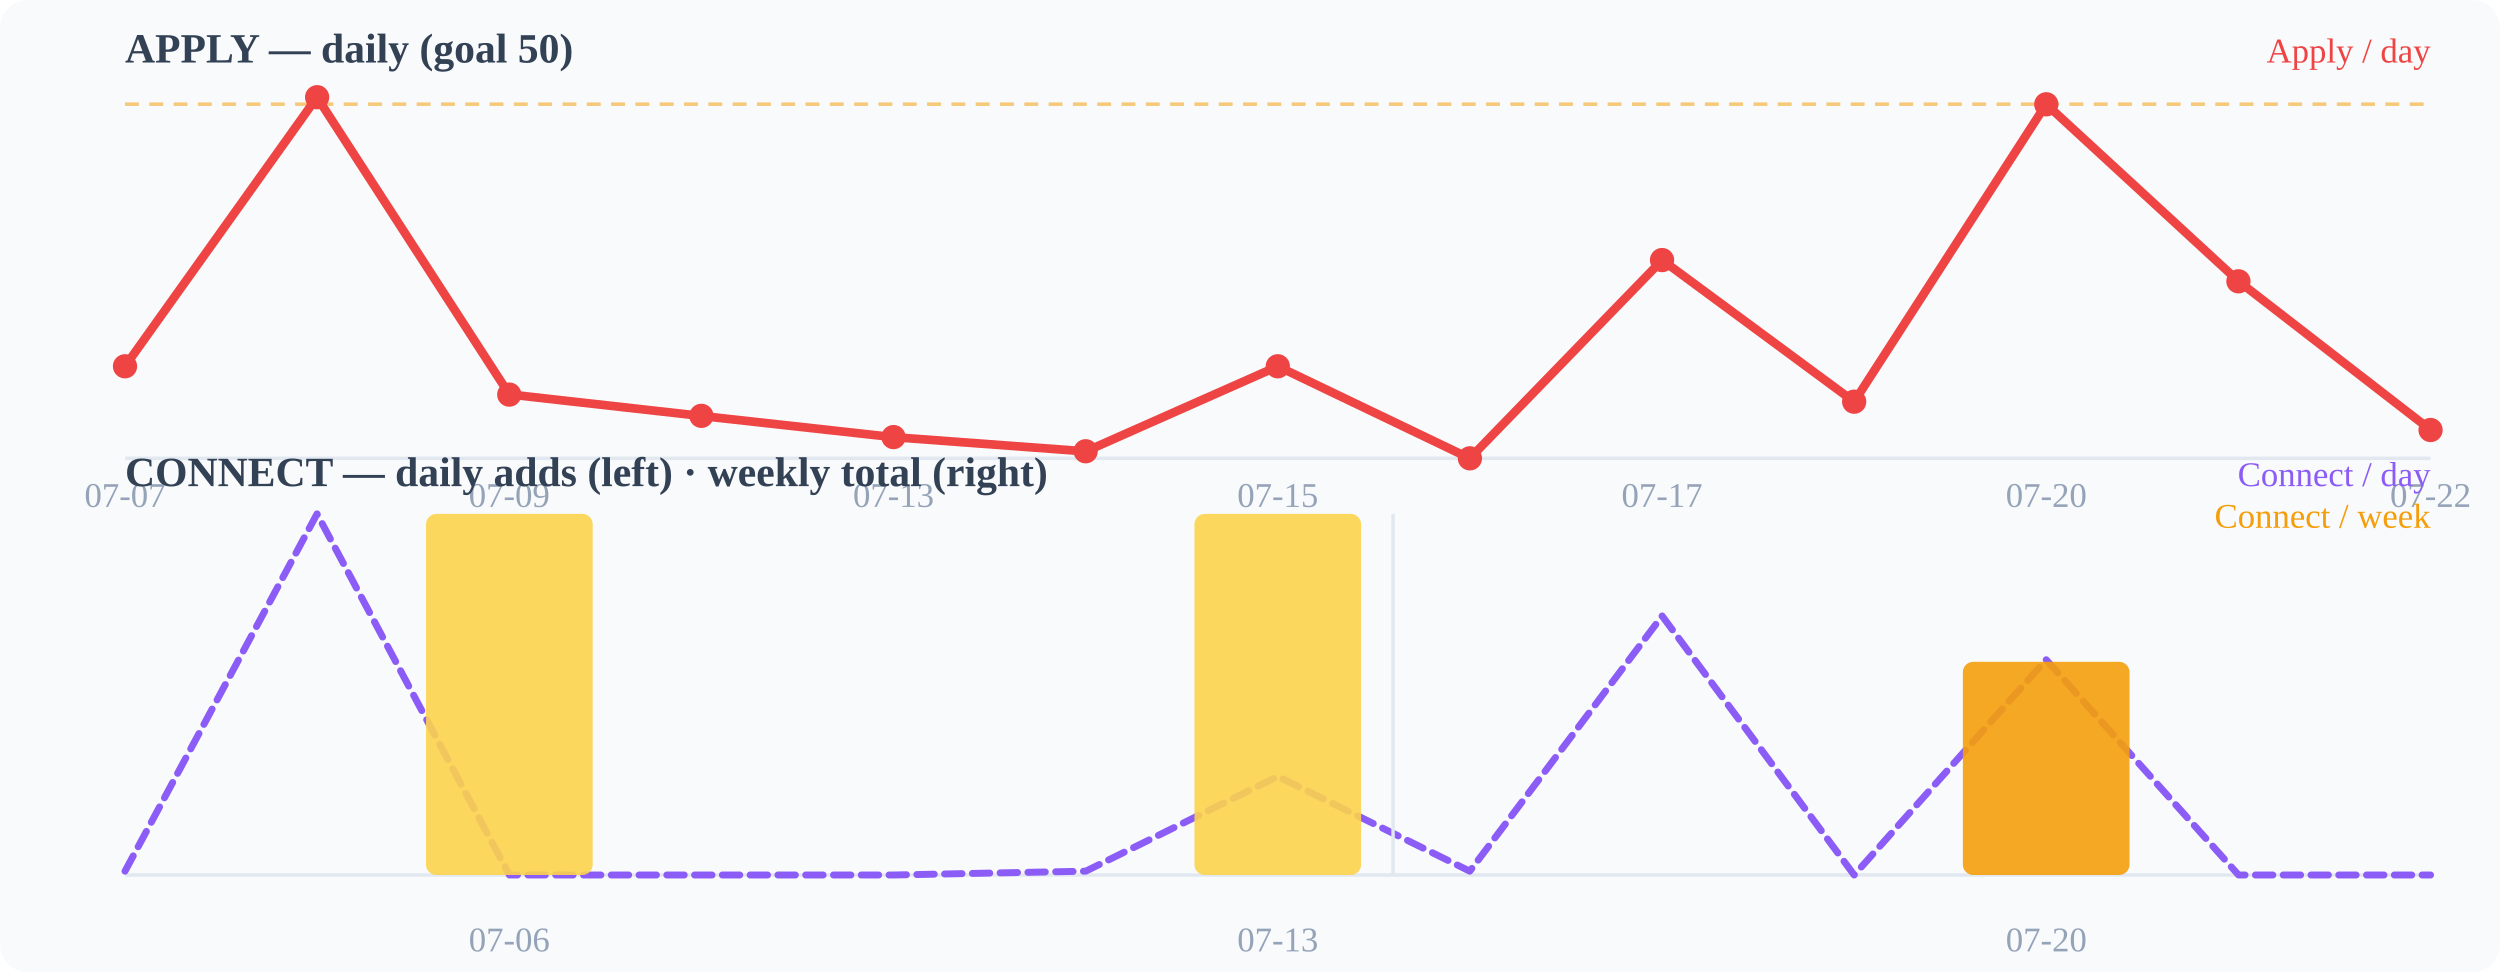
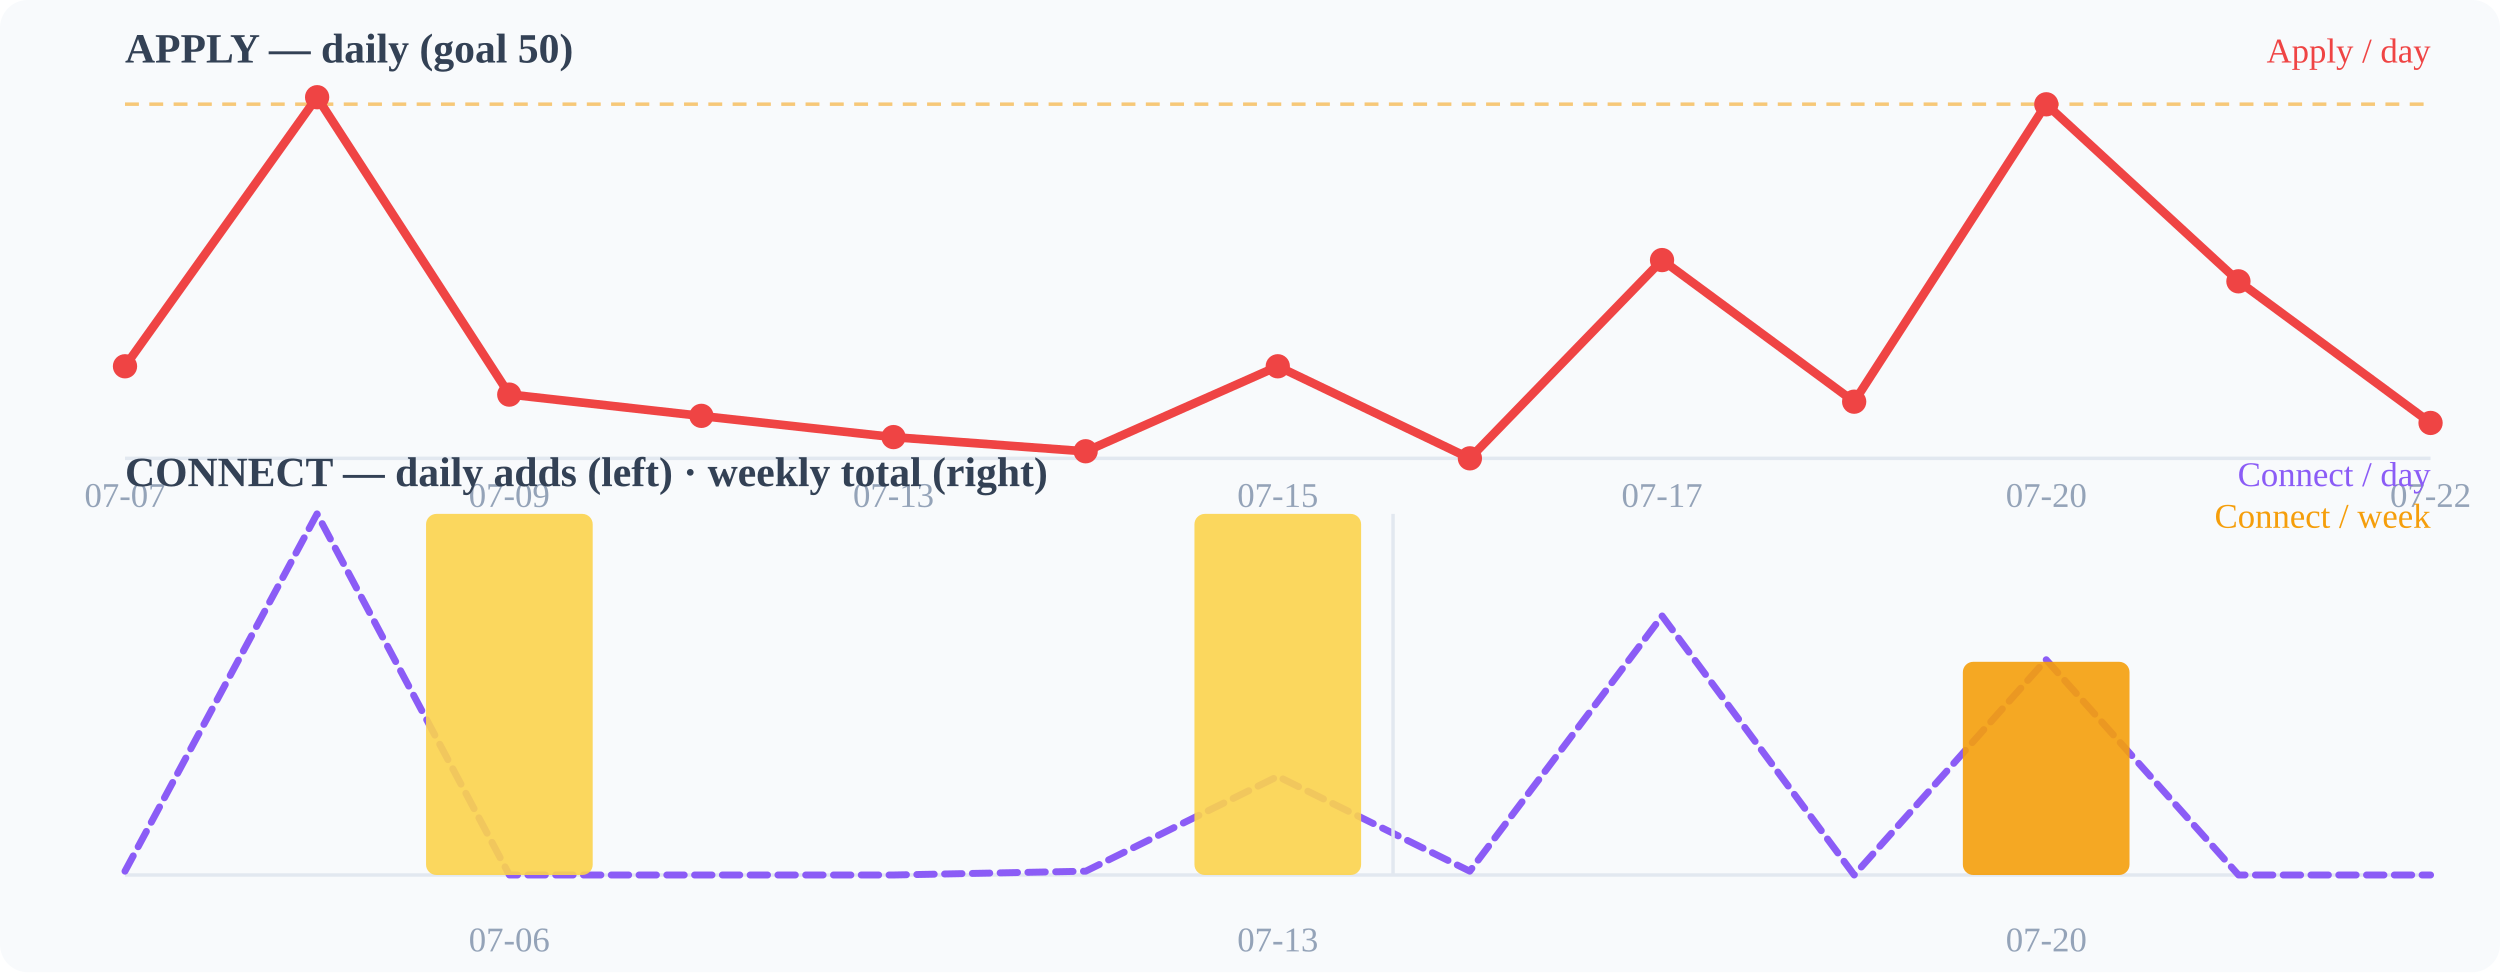
<svg xmlns="http://www.w3.org/2000/svg" width="720" height="280" viewBox="0 0 720 280">
  <rect width="720" height="280" fill="#f8fafc" rx="8" />
  <text x="36" y="18" font-size="12" font-weight="600" fill="#334155">APPLY — daily (goal 50)</text>
  <line x1="36" y1="132" x2="700" y2="132" stroke="#e2e8f0" stroke-width="1" />
  <line x1="36" y1="30.0" x2="700" y2="30.0" stroke="#f59e0b" stroke-width="1" stroke-dasharray="4 3" opacity="0.55" />
-   <polyline points="36.0,105.5 91.3,28.0 146.7,113.6 202.0,119.8 257.3,125.9 312.7,130.0 368.0,105.5 423.3,132.0 478.7,74.9 534.0,115.7 589.3,30.0 644.7,81.0 700.0,123.8" fill="none" stroke="#ef4444" stroke-width="2.5" stroke-linecap="round" stroke-linejoin="round" />
+   <polyline points="36.0,105.5 91.3,28.0 146.7,113.6 202.0,119.8 257.3,125.9 312.7,130.0 368.0,105.5 423.3,132.0 478.7,74.9 534.0,115.7 589.3,30.0 644.7,81.0 700.0,121.8" fill="none" stroke="#ef4444" stroke-width="2.5" stroke-linecap="round" stroke-linejoin="round" />
  <circle cx="36" cy="105.49" r="3.5" fill="#ef4444" />
  <circle cx="91.333" cy="28" r="3.5" fill="#ef4444" />
  <circle cx="146.667" cy="113.647" r="3.5" fill="#ef4444" />
  <circle cx="202" cy="119.765" r="3.5" fill="#ef4444" />
  <circle cx="257.333" cy="125.882" r="3.5" fill="#ef4444" />
  <circle cx="312.667" cy="129.961" r="3.5" fill="#ef4444" />
  <circle cx="368" cy="105.49" r="3.5" fill="#ef4444" />
  <circle cx="423.333" cy="132" r="3.5" fill="#ef4444" />
  <circle cx="478.667" cy="74.902" r="3.5" fill="#ef4444" />
  <circle cx="534" cy="115.686" r="3.5" fill="#ef4444" />
  <circle cx="589.333" cy="30.039" r="3.5" fill="#ef4444" />
  <circle cx="644.667" cy="81.02" r="3.5" fill="#ef4444" />
-   <circle cx="700" cy="123.843" r="3.5" fill="#ef4444" />
+   <circle cx="700" cy="121.804" r="3.5" fill="#ef4444" />
  <text x="36" y="146" font-size="10" fill="#94a3b8" text-anchor="middle">07-07</text>
  <text x="146.667" y="146" font-size="10" fill="#94a3b8" text-anchor="middle">07-09</text>
  <text x="257.333" y="146" font-size="10" fill="#94a3b8" text-anchor="middle">07-13</text>
  <text x="368" y="146" font-size="10" fill="#94a3b8" text-anchor="middle">07-15</text>
  <text x="478.667" y="146" font-size="10" fill="#94a3b8" text-anchor="middle">07-17</text>
  <text x="589.333" y="146" font-size="10" fill="#94a3b8" text-anchor="middle">07-20</text>
  <text x="700" y="146" font-size="10" fill="#94a3b8" text-anchor="middle">07-22</text>
  <text x="36" y="140" font-size="12" font-weight="600" fill="#334155">CONNECT — daily adds (left) · weekly total (right)</text>
  <line x1="36" y1="252" x2="700" y2="252" stroke="#e2e8f0" stroke-width="1" />
  <polyline points="36.0,250.9 91.3,148.0 146.7,252.0 202.0,252.0 257.3,252.0 312.7,250.9 368.0,223.6 423.3,250.9 478.7,177.4 534.0,252.0 589.3,190.0 644.7,252.0 700.0,252.0" fill="none" stroke="#8b5cf6" stroke-width="2" stroke-linecap="round" stroke-linejoin="round" stroke-dasharray="5 3" />
  <rect x="122.7" y="148.0" width="48" height="104.0" rx="3" fill="#fcd34d" opacity="0.9" />
  <rect x="344.0" y="148.0" width="48" height="104.0" rx="3" fill="#fcd34d" opacity="0.9" />
  <rect x="565.3" y="190.6" width="48" height="61.4" rx="3" fill="#f59e0b" opacity="0.9" />
  <line x1="401.2" y1="148" x2="401.2" y2="252" stroke="#e2e8f0" stroke-width="1" />
  <text x="146.667" y="274" font-size="10" fill="#94a3b8" text-anchor="middle">07-06</text>
  <text x="368" y="274" font-size="10" fill="#94a3b8" text-anchor="middle">07-13</text>
  <text x="589.333" y="274" font-size="10" fill="#94a3b8" text-anchor="middle">07-20</text>
  <text x="700" y="18" font-size="10" fill="#ef4444" text-anchor="end">Apply / day</text>
  <text x="700" y="140" font-size="10" fill="#8b5cf6" text-anchor="end">Connect / day</text>
  <text x="700" y="152" font-size="10" fill="#f59e0b" text-anchor="end">Connect / week</text>
</svg>
